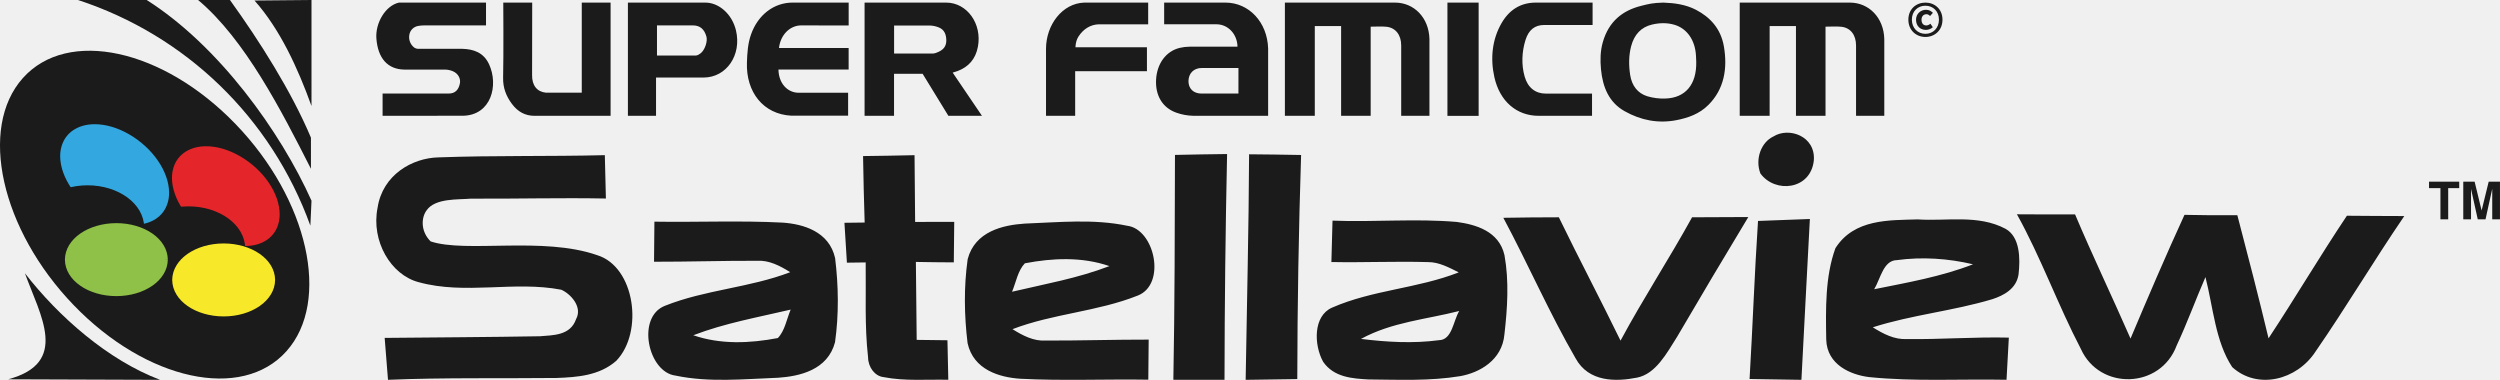
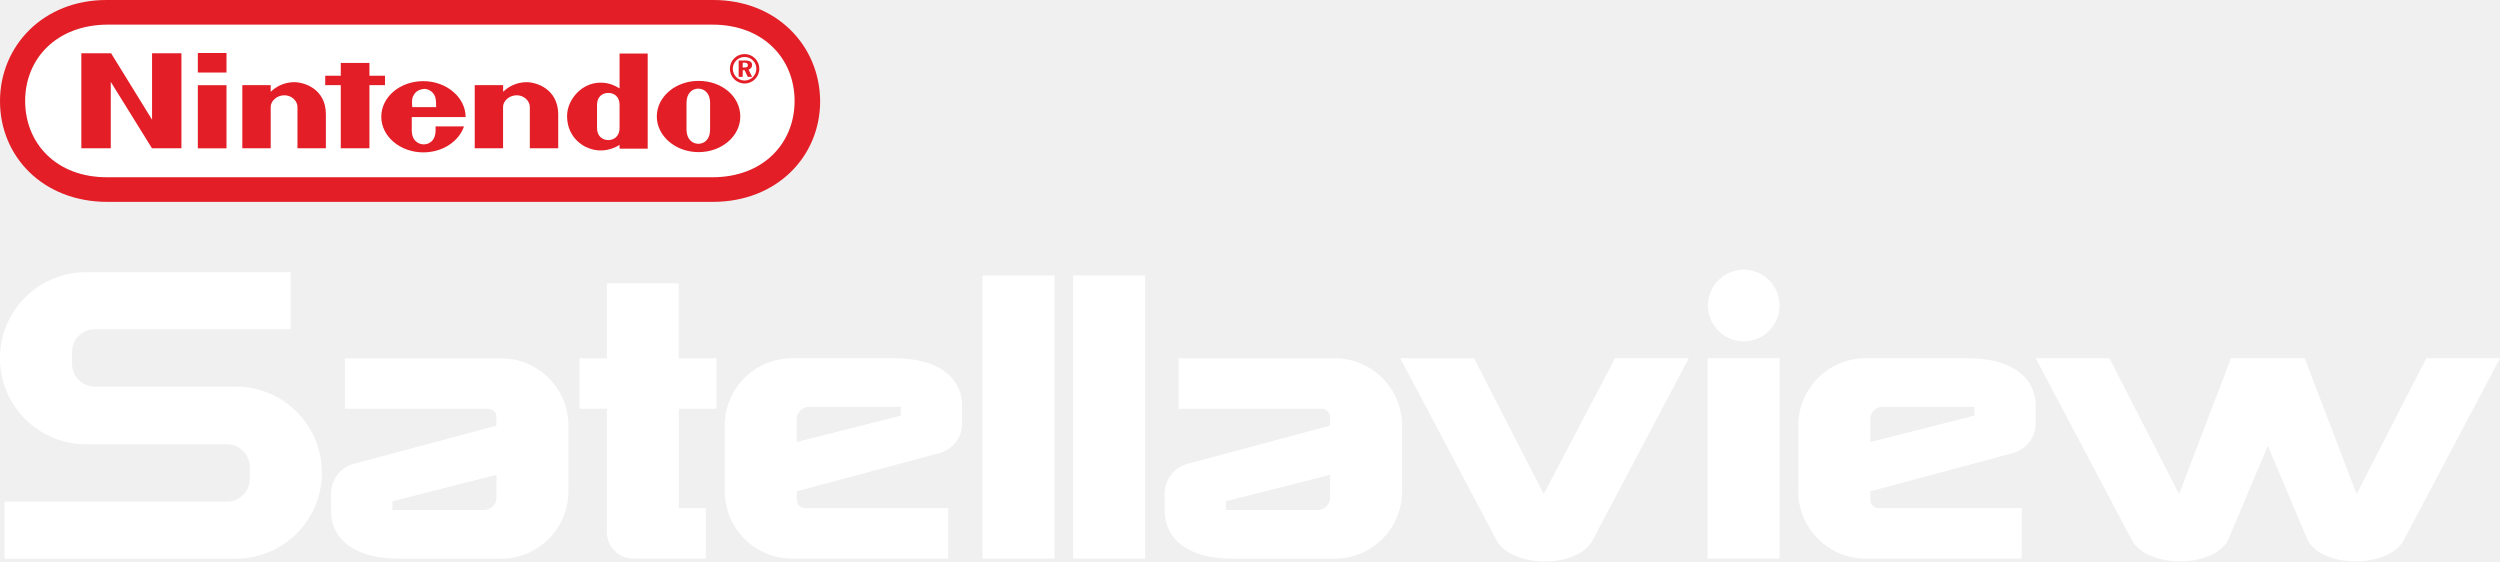
- <svg xmlns="http://www.w3.org/2000/svg" viewBox="0 0 186.826 28.385">
-   <g fill="#1b1b1b">
-     <path d="M64.497 11.663c1.282-.014 2.564-.038 3.847-.066.008 1.661.032 3.322.044 4.987.973-.005 1.945-.009 2.922-.005-.012 1.008-.024 2.02-.032 3.028-.945-.005-1.889-.014-2.834-.033.016 1.945.044 3.885.06 5.825l2.299.028c.02.984.04 1.968.064 2.953-1.612-.038-3.244.114-4.843-.199-.639-.071-1.146-.729-1.154-1.486-.265-2.347-.145-4.722-.177-7.084-.47.005-.937.009-1.403.019-.056-.994-.121-1.987-.185-2.981.502-.005 1.009-.014 1.511-.019a304.578 304.578 0 0 1-.119-4.967zm23.309-.086c1.298-.024 2.593-.057 3.895-.066a839.678 839.678 0 0 0-.193 16.874 541.233 541.233 0 0 0-3.823-.005c.105-5.598.105-11.2.121-16.803zm5.539-.047c1.294.009 2.589.028 3.887.052a540.326 540.326 0 0 0-.285 16.746c-1.286.024-2.572.033-3.859.057.088-5.617.233-11.234.257-16.855zm39.185-1.333c1.158-.724 3.155-.028 3.019 1.784-.229 2.224-2.91 2.484-3.995.979-.41-1.079.056-2.332.976-2.763zM28.217 15.523c.374-2.461 2.597-3.719 4.546-3.762 4.144-.151 8.292-.062 12.436-.166.024 1.079.056 2.158.08 3.241-3.364-.066-6.729.028-10.097.009-.9.085-2.667-.057-3.302.875-.405.54-.46 1.562.299 2.319 2.652.885 8.405-.388 12.456 1.032 2.81.866 3.489 5.735 1.419 7.893-1.27 1.117-2.946 1.226-4.474 1.282-4.192.047-8.389-.038-12.585.137-.084-1.046-.161-2.091-.249-3.132 3.871-.038 7.741-.057 11.612-.123.953-.085 2.263-.033 2.693-1.282.506-.918-.43-1.907-1.113-2.196-3.517-.677-7.159.402-10.652-.563-2.08-.543-3.567-3.075-3.069-5.564zm71.362.965c3.099.123 6.206-.17 9.297.099 1.375.189 3.139.667 3.553 2.475.354 1.945.221 3.979-.004 5.934-.173 1.926-1.865 2.858-3.304 3.114-2.267.374-4.562.265-6.841.246-1.19-.066-2.597-.147-3.404-1.325-.699-1.273-.744-3.421.667-4.041 3.051-1.334 6.383-1.424 9.47-2.636-.732-.364-1.479-.771-2.291-.767-2.408-.071-4.819.043-7.227-.005l.084-3.094m2.13 8.839c1.929.237 3.891.355 5.824.095.989-.014 1.065-1.438 1.515-2.181-2.455.629-5.032.823-7.339 2.086zm10.636-9.051c1.383-.024 2.765-.038 4.148-.038 1.503 3.095 3.103 6.123 4.61 9.218 1.692-3.147 3.626-6.095 5.346-9.218 1.399 0 2.802-.009 4.204-.019a743.423 743.423 0 0 0-5.326 8.957c-.78 1.235-1.588 2.759-2.982 3.043-1.58.312-3.618.35-4.598-1.438-1.958-3.383-3.549-7.041-5.402-10.505zm19.032.236c1.29-.052 2.581-.099 3.875-.147-.221 4.003-.414 8.011-.631 12.019a560.334 560.334 0 0 0-3.875-.062c.233-3.936.37-7.877.631-11.81zm5.784 2.037c1.399-2.21 4.044-2.087 6.146-2.153 2.179.147 4.514-.383 6.564.7 1.085.601 1.113 2.205.977 3.407-.165 1.103-1.15 1.59-1.961 1.855-2.946.885-5.997 1.164-8.931 2.101.784.497 1.624.927 2.536.88 2.54.033 5.085-.17 7.629-.109-.06 1.05-.117 2.101-.173 3.151-3.429-.071-6.869.147-10.286-.203-1.351-.17-3.139-.913-3.187-2.811-.038-2.271-.086-4.694.686-6.818m2.898 3.066c2.48-.502 4.988-.932 7.388-1.864-1.869-.44-3.798-.568-5.692-.312-1.013.014-1.222 1.391-1.696 2.176zm10.667-5.601c1.447.009 2.894.014 4.345.009 1.322 3.128 2.785 6.17 4.144 9.279 1.31-3.104 2.633-6.199 4.032-9.246 1.314.028 2.633.038 3.951.028.8 3.057 1.596 6.118 2.331 9.199 1.994-3.019 3.847-6.161 5.856-9.161 1.427.009 2.858.024 4.289.024-2.267 3.317-4.341 6.809-6.624 10.112-1.407 2.172-4.369 2.882-6.238 1.173-1.262-1.916-1.419-4.472-1.998-6.724-.736 1.694-1.371 3.445-2.15 5.11-1.21 3.256-5.76 3.374-7.159.26-1.712-3.277-2.986-6.84-4.779-10.063zm-78.411 3.351c.547-2.082 2.649-2.546 4.253-2.655 2.552-.095 5.145-.369 7.669.161 2.05.251 2.942 4.363.796 5.214-3.043 1.211-6.311 1.344-9.369 2.513.768.483 1.592.909 2.484.852 2.564.009 5.129-.076 7.693-.071-.012.998-.02 1.997-.028 2.995-3.195-.052-6.391.095-9.582-.071-1.527-.104-3.481-.658-3.923-2.655-.254-2.072-.286-4.216.007-6.283m4.273.312c-.523.544-.659 1.41-.957 2.125 2.436-.573 4.908-1.008 7.275-1.916-2.046-.706-4.236-.607-6.318-.209zm-14.186 5.897c-.547 2.082-2.649 2.546-4.253 2.655-2.552.095-5.145.369-7.669-.161-2.05-.251-2.942-4.363-.796-5.214 3.043-1.211 6.311-1.344 9.369-2.513-.768-.483-1.592-.909-2.484-.852-2.564-.009-5.129.076-7.693.071.012-.998.02-1.997.028-2.995 3.195.052 6.391-.095 9.582.071 1.527.104 3.481.658 3.923 2.655.254 2.072.286 4.216-.007 6.283m-4.273-.312c.523-.544.659-1.41.957-2.125-2.436.573-4.908 1.008-7.275 1.916 2.045.706 4.236.607 6.318.209zM183.778 14.059h-.823v2.333h-.58v-2.333h-.853v-.483h2.256v.483zm3.048 2.333h-.58v-2.287l-.502 2.287h-.58l-.503-2.276v2.276h-.58v-2.816h.848l.523 2.156.529-2.156h.843v2.816z" />
-   </g>
-   <path d="M23.194 16.863C20.261 8.755 13.851 2.625 5.828 0h5.136c5.403 3.431 9.996 9.834 12.315 14.998l-.085 1.865zM19.019.04c1.912 2.145 3.246 5.071 4.259 7.881V0l-4.259.04zM14.803 0h2.381c2.219 3.08 4.594 6.824 6.053 10.288v2.328C21.038 8.286 18.311 2.94 14.803 0zM.61 28.344c4.604-1.231 2.392-4.769 1.253-7.921 2.527 3.254 6.214 6.493 10.103 7.962L.61 28.344z" fill="#1b1b1b" />
-   <path d="M17.607 9.275c5.437 5.637 7.14 13.238 3.798 16.973-3.339 3.737-10.457 2.195-15.896-3.442C.072 17.167-1.63 9.568 1.711 5.831c3.34-3.735 10.457-2.195 15.896 3.444z" fill="#1b1b1b" />
-   <path d="M20.545 16.759c-.513 1.539-2.573 1.845-4.6.683-2.027-1.163-3.251-3.353-2.738-4.891s2.573-1.845 4.6-.683 3.251 3.351 2.738 4.89" fill="#e4262a" />
-   <path d="M20.319 16.687c-.271.8-.988 1.22-1.978 1.227-.681 0-1.478-.215-2.275-.673-1.654-.943-2.746-2.62-2.738-3.939 0-.24.034-.468.105-.678.271-.801.988-1.22 1.977-1.228.681 0 1.478.215 2.276.673 1.654.942 2.746 2.618 2.737 3.937 0 .24-.035.467-.105.679l.453.144c.087-.263.128-.54.128-.823-.008-1.556-1.198-3.316-2.973-4.339-.861-.493-1.734-.736-2.517-.737-1.126-.007-2.095.531-2.43 1.549-.088.262-.129.54-.129.823.008 1.557 1.198 3.316 2.973 4.341.86.493 1.733.736 2.516.737 1.126.007 2.095-.531 2.431-1.549l-.451-.144z" fill="#e4262a" />
-   <path d="M18.111 18.58c0 1.629-1.796 2.949-4.014 2.949s-4.014-1.319-4.014-2.948c-.002-1.629 1.796-2.949 4.012-2.949 2.218-.002 4.016 1.319 4.016 2.948" fill="#1b1b1b" />
-   <path d="M17.894 18.58c0 .735-.404 1.411-1.089 1.916-.684.503-1.644.822-2.708.822-1.065 0-2.025-.318-2.709-.821-.685-.504-1.089-1.18-1.089-1.915 0-.736.404-1.412 1.089-1.917.684-.503 1.643-.821 2.707-.821 1.066 0 2.026.318 2.71.821.685.504 1.089 1.18 1.089 1.915h.433c-.014-1.795-1.936-3.156-4.232-3.159-2.292.003-4.214 1.363-4.228 3.161.014 1.796 1.936 3.156 4.23 3.159 2.295-.003 4.216-1.365 4.23-3.161h-.433z" fill="#1b1b1b" />
-   <path d="M20.367 20.919c0 1.403-1.635 2.541-3.652 2.541-2.019 0-3.654-1.138-3.654-2.539 0-1.403 1.635-2.541 3.652-2.541s3.654 1.136 3.654 2.539" fill="#f7e82a" />
-   <path d="M20.176 20.919c0 .627-.364 1.208-.989 1.644-.623.434-1.5.71-2.471.71-.973 0-1.85-.275-2.473-.709-.625-.436-.989-1.016-.989-1.642 0-.627.364-1.208.989-1.644.623-.434 1.5-.71 2.472-.71s1.849.275 2.473.709c.623.435.988 1.015.988 1.642h.383c-.016-1.561-1.767-2.725-3.846-2.726-2.079.001-3.828 1.167-3.844 2.728.016 1.559 1.765 2.725 3.846 2.726 2.079-.001 3.828-1.167 3.844-2.728h-.383z" fill="#f7e82a" />
-   <path d="M12.278 15.158c-.519 1.552-2.602 1.859-4.652.689-2.049-1.171-3.289-3.378-2.77-4.928.519-1.552 2.602-1.861 4.652-.691 2.049 1.171 3.291 3.378 2.77 4.93" fill="#33a8e0" />
-   <path d="M12.05 15.085c-.274.807-.999 1.23-2 1.237-.689 0-1.496-.217-2.303-.678-1.673-.949-2.777-2.641-2.769-3.969 0-.241.035-.47.106-.682.274-.808 1-1.231 2.001-1.239.689 0 1.494.217 2.301.678 1.672.949 2.778 2.64 2.769 3.968a2.14 2.14 0 0 1-.105.685l.457.146c.089-.265.13-.545.13-.831-.008-1.57-1.214-3.344-3.008-4.375-.87-.497-1.752-.742-2.544-.742-1.139-.007-2.119.535-2.458 1.563-.089.264-.13.544-.13.829.008 1.569 1.213 3.344 3.007 4.375.871.497 1.754.742 2.545.743 1.138.007 2.118-.535 2.457-1.561l-.456-.147z" fill="#33a8e0" />
-   <path d="M10.561 17.008c0 1.629-1.796 2.949-4.014 2.949s-4.014-1.321-4.014-2.949c-.002-1.629 1.796-2.949 4.012-2.949 2.218 0 4.016 1.319 4.016 2.948" fill="#1b1b1b" />
-   <path d="M10.344 17.008c0 .735-.404 1.411-1.089 1.916-.684.503-1.644.822-2.708.822-1.065 0-2.025-.318-2.709-.822-.685-.505-1.089-1.181-1.089-1.916 0-.736.404-1.412 1.089-1.917.684-.503 1.643-.821 2.707-.821 1.065 0 2.025.318 2.709.821.685.505 1.09 1.18 1.09 1.915h.433c-.014-1.797-1.938-3.156-4.232-3.159-2.292.003-4.214 1.363-4.228 3.161.014 1.796 1.935 3.158 4.23 3.161 2.295-.003 4.216-1.365 4.23-3.161h-.433z" fill="#1b1b1b" />
-   <path d="M12.348 19.404c0 1.401-1.635 2.539-3.654 2.539-2.017 0-3.652-1.136-3.652-2.539-.002-1.403 1.633-2.539 3.652-2.541 2.017 0 3.652 1.138 3.654 2.539" fill="#8fc047" />
-   <path d="M12.156 19.404c0 .626-.364 1.207-.989 1.642-.624.434-1.501.71-2.473.709-.972 0-1.848-.275-2.472-.709-.625-.436-.989-1.016-.989-1.643 0-.628.364-1.208.989-1.644.623-.434 1.5-.709 2.472-.71.972 0 1.848.275 2.472.709.625.436.99 1.017.991 1.643h.383c-.018-1.559-1.766-2.725-3.846-2.726-2.08.003-3.828 1.166-3.844 2.728.016 1.561 1.765 2.725 3.844 2.726 2.081-.001 3.829-1.167 3.846-2.726h-.384v.001z" fill="#8fc047" />
-   <path d="M98.255 8.655H96.02V.194h8.231c1.422 0 2.533 1.128 2.572 2.722v5.74h-2.111v-5.26c0-.782-.411-1.324-1.104-1.396-.38-.039-.765-.007-1.177-.007v6.662h-2.209V1.946h-1.967v6.709zm33.99 0h-2.235V.194h8.231c1.423 0 2.534 1.128 2.573 2.722v5.74h-2.111v-5.26c0-.782-.411-1.324-1.104-1.396-.38-.039-.765-.007-1.177-.007v6.662h-2.209V1.946h-1.967l-.001 6.709zm-61.05-3.227l2.188 3.227h-2.51L68.95 5.517h-2.138v3.138H64.61V.194h6.094c1.569.001 2.693 1.583 2.377 3.29-.174.943-.716 1.521-1.514 1.823-.111.042-.224.074-.372.121zM66.816 4h2.905c.152-.002.31-.076.454-.144.32-.153.541-.397.543-.822.001-.451-.146-.809-.534-.973a1.9 1.9 0 0 0-.689-.153h-2.679V4zm27.953 4.652h-5.613a3.984 3.984 0 0 1-1.246-.231c-1.035-.364-1.576-1.278-1.516-2.461.062-1.209.745-2.137 1.77-2.383.239-.057.488-.086.733-.088h3.581c.098 0-.098 0 0 0-.013-.923-.693-1.67-1.564-1.674h-3.916V.194h4.581c1.76 0 3.136 1.473 3.189 3.437v5.021h.001zm-2.219-3.57h-2.748c-.582 0-.978.39-.987.971-.008.565.373.938.965.939h2.769c.001.001.001-1.23.001-1.91zm-63.959 3.57V6.99h4.944c.457 0 .735-.254.833-.756.072-.37-.135-.748-.533-.914a1.574 1.574 0 0 0-.575-.12h-3.05c-1.244-.021-1.971-.849-2.083-2.322-.087-1.147.668-2.456 1.69-2.685h6.503v1.705h-.313c-1.451 0-2.902-.001-4.352.002-.137 0-.277.013-.411.04a.802.802 0 0 0-.657.675.986.986 0 0 0 .353.928.543.543 0 0 0 .329.105h3.286c.815.026 1.58.26 1.994 1.156.722 1.565.166 3.813-1.961 3.847l-5.997.001zM124.3.194c.844.031 1.665.139 2.433.535 1.068.551 1.866 1.418 2.093 2.732.285 1.656.024 3.203-1.161 4.385-.672.671-1.522.967-2.393 1.135-1.352.26-2.646.015-3.872-.677-1.147-.647-1.628-1.768-1.758-3.126-.065-.683-.052-1.367.138-2.031.449-1.563 1.491-2.364 2.853-2.707.544-.138.857-.225 1.667-.246zm2.461 4.423c-.007-.154-.012-.309-.02-.463-.064-1.155-.67-2.027-1.615-2.304-.554-.162-1.116-.144-1.67-.014-.804.188-1.33.74-1.56 1.618-.183.699-.183 1.42-.076 2.131.124.826.571 1.387 1.282 1.608a4.2 4.2 0 0 0 1.337.171c1.518-.041 2.358-1.055 2.322-2.747zm-63.342-1.03v1.607h-5.245c.014 1.015.654 1.737 1.52 1.738 1.125.002 3.686 0 3.686 0v1.714h-4.24c-2.108-.109-3.393-1.773-3.322-3.959.023-.72.066-1.43.305-2.109.518-1.47 1.711-2.385 3.116-2.385h4.182v1.712s-2.862-.01-3.553-.007c-.842.005-1.543.707-1.654 1.688l5.205.001zM43.475 6.925V.194h2.155v8.459l-5.673.003c-.701.003-1.265-.301-1.704-.896-.417-.565-.673-1.177-.655-1.958.041-1.689.012-5.607.012-5.607h2.162l-.009 5.407c-.015.794.378 1.258 1.034 1.324l2.678-.001zm5.551-1.129v2.858h-2.102V.195h5.738c1.015-.031 2.035.817 2.337 2.074.441 1.837-.704 3.518-2.413 3.526-1.086.005-2.172.001-3.258.001h-.302zm.071-1.647h2.909c.117-.002.246-.085.348-.162.318-.24.539-.896.437-1.255-.16-.561-.48-.831-1.008-.834h-2.686v2.251zM85.804.194v1.622h-3.689c-.626.02-1.162.351-1.528.928-.125.198-.202.447-.219.786h5.343v1.791h-5.363v3.335h-2.179V3.655c0-1.809 1.225-3.401 2.845-3.46l4.79-.001zm33.169 6.801v1.66h-3.987c-1.652 0-2.909-1.087-3.311-2.887-.313-1.404-.169-2.824.541-4.047.591-1.018 1.456-1.524 2.545-1.527h4.254v1.673h-3.612c-.708 0-1.165.367-1.4 1.116-.274.873-.321 1.847-.065 2.741.237.828.803 1.271 1.577 1.271h3.458zM108.167.194h2.332v8.467h-2.332zm34.446 1.276c0-.799.59-1.276 1.275-1.276.684 0 1.274.48 1.274 1.276 0 .8-.59 1.292-1.274 1.292-.685 0-1.275-.492-1.275-1.292zm2.285 0c0-.634-.441-1.042-1.011-1.042-.57 0-1.012.408-1.012 1.042 0 .635.441 1.057 1.012 1.057.57 0 1.011-.422 1.011-1.057zm-1.712.006c0-.455.357-.745.746-.745.239 0 .39.104.514.228l-.213.238c-.082-.085-.159-.134-.264-.134-.244 0-.374.183-.374.412 0 .262.137.427.353.427.13 0 .213-.054.311-.131l.183.263a.79.79 0 0 1-.509.201c-.432.001-.747-.29-.747-.759z" fill="#1b1b1b" />
+ <svg xmlns="http://www.w3.org/2000/svg" id="Layer_1" data-name="Layer 1" viewBox="0 0 3839 862.102">
+   <path d="M762.3,653.6v-13.4a12.505,12.505,0,0,0-12.5-12.5H529.7v-77.5h239.6a103.621,103.621,0,0,1,103.6,103.6v100.5a103.621,103.621,0,0,1-103.6,103.6H613.5q-49.95,0-77.6-19.7-27.6-19.8-27.6-54.9V758a47.304,47.304,0,0,1,35.2-45.8l218.8-58.6ZM602.6,769.7v13.5H743.3a19.098,19.098,0,0,0,19.1-19.1v-35h0L602.6,769.7Z" transform="translate(0 0.00169)" style="fill:#fff" />
+   <path d="M2042.4,653.6v-13.4a12.505,12.505,0,0,0-12.5-12.5h-220v-77.5h239.6a103.622,103.622,0,0,1,103.6,103.6v100.5a103.621,103.621,0,0,1-103.6,103.6H1893.7q-49.95,0-77.6-19.7-27.6-19.8-27.6-54.9V758A47.304,47.304,0,0,1,1823.7,712.2L2042.4,653.6ZM1882.7,769.7v13.5H2023.4a19.098,19.098,0,0,0,19.1-19.1v-35h0L1882.7,769.7Z" transform="translate(0 0.00169)" style="fill:#fff" />
+   <path d="M1223.6,754.4v13.4a12.505,12.505,0,0,0,12.5,12.5h220v77.5H1216.5a103.621,103.621,0,0,1-103.6-103.6V653.7a103.621,103.621,0,0,1,103.6-103.6h155.8q49.95,0,77.6,19.7,27.6,19.8,27.6,54.9V650a47.304,47.304,0,0,1-35.2,45.8L1223.6,754.4Zm159.7-116.2V624.7H1242.6a19.098,19.098,0,0,0-19.1,19.1v35h0l159.8-40.6Z" transform="translate(0 0.00169)" style="fill:#fff" />
+   <path d="M2872.1,754.4v13.4a12.505,12.505,0,0,0,12.5,12.5h220v77.5H2865a103.622,103.622,0,0,1-103.6-103.6V653.7A103.621,103.621,0,0,1,2865,550.1h155.8q49.95,0,77.6,19.7,27.6,19.8,27.6,54.9V650a47.304,47.304,0,0,1-35.2,45.8L2872.1,754.4Zm159.7-116.2V624.7H2891.1A19.098,19.098,0,0,0,2872,643.8v35h0l159.8-40.6Z" transform="translate(0 0.00169)" style="fill:#fff" />
+   <path d="M1508.7,423h110.5V857.8H1508.7Z" transform="translate(0 0.00169)" style="fill:#fff" />
+   <path d="M1647.9,423h110.5V857.8H1647.9Z" transform="translate(0 0.00169)" style="fill:#fff" />
+   <path d="M2263.5,550.1l107,208.6,109.6-208.6h113.2L2446,828.9c-5.3,10.3-14.6,18.4-28.1,24.3-13.5,5.9-28.7,8.9-45.6,8.9-17,0-32.3-3-46.1-8.9q-20.55-8.85-28.5-24.3L2150.3,550.2h113.2v-.1Z" transform="translate(0 0.00169)" style="fill:#fff" />
+   <path d="M3725.8,550.1l-107,208.6L3539.1,550.1h-113.2l-79.7,208.6-107-208.6H3126l147.4,278.7q7.95,15.45,28.5,24.3C3315.7,859,3331,862,3348,862c16.9,0,32.1-3,45.6-8.9s22.8-14,28.1-24.3l60.8-144.3,60.8,144.3c5.3,10.3,14.6,18.4,28.1,24.3,13.4,5.9,28.6,8.9,45.6,8.9s32.4-3,46.1-8.9q20.55-8.85,28.5-24.3L3839,550.1Z" transform="translate(0 0.00169)" style="fill:#fff" />
+   <rect x="2622.2" y="550.102" width="110.5" height="307.6" style="fill:#fff" />
+   <path d="M1100.2,627.7V550.2h-57.9V435.1H931.9V550.2h-42v77.5h42V817.1a40.672,40.672,0,0,0,40.7,40.7h111.3V780.3h-41.5V627.7Z" transform="translate(0 0.00169)" style="fill:#fff" />
+   <path d="M362.2,593.7H145.6a35.038,35.038,0,0,1-35-35V540.5a35.038,35.038,0,0,1,35-35H446.5V418H132a132.1,132.1,0,0,0,.1,264.2H348.6a35.038,35.038,0,0,1,35,35v18.2a35.038,35.038,0,0,1-35,35H7v87.5H362.2A132.1,132.1,0,1,0,362.2,593.7Z" transform="translate(0 0.00169)" style="fill:#fff" />
+   <circle cx="2677.7" cy="469.102" r="55" style="fill:#fff" />
+   <path d="M1094,272.2H164.9C86.3,272.6,38.6,219.9,38.6,155S86.7,38.3,164.9,37.8H1094C1172.1,37.8,1220.2,90,1220.2,155S1172.2,272.2,1094,272.2Z" transform="translate(0 0.00169)" style="fill:#fff" />
+   <path d="M233.5,183.8l-62.9-102H124.9V227.7h45.2v-102l63.3,102h45.2V81.8H233.5Zm357.7-53.1V116.3H567.3V96.6h-44v19.7H499.4v14.4h23.9v97h44v-97ZM303.8,227.8h44v-97h-44Zm0-116.4h44v-30h-44Zm768.9,12.8c-35.3,0-64.1,24.3-64.1,54.7,0,30,28.8,54.7,64.1,54.7s64.1-24.3,64.1-54.7C1136.8,148.4,1108.9,124.2,1072.7,124.2ZM1090.4,199c0,15.6-9.1,21.8-18.1,21.8-8.6,0-18.1-6.6-18.1-21.8V157.9c0-15.2,9.1-21.8,18.1-21.8,8.6,0,18.1,6.2,18.1,21.8V199Zm-139-63.3c-7-4.1-14.4-7.8-24.7-8.6-31.6-2.9-55.9,25.1-55.9,51,0,33.7,25.9,46.5,30,48.1,14.8,7,33.7,7,50.6-3.7v5.8h43.2V82.2H951.4C951.4,81.8,951.4,113.1,951.4,135.7Zm0,43.2v17.3c0,14.8-10.3,18.9-17.3,18.9s-17.3-4.1-17.3-18.9V161.6c0-15.2,10.3-18.9,17.3-18.9s17.3,3.7,17.3,18.9ZM450.6,126.2A51.561,51.561,0,0,0,415.7,141V130.7H372.1v97h43.6V164c0-8.6,9.1-17.7,21-17.7s20.1,9.4,20.1,17.7v63.7h43.6V175.1C500.3,136.5,467.1,125.8,450.6,126.2Zm356.9,0A51.561,51.561,0,0,0,772.6,141V130.7H729v97h43.5V164c0-8.6,9.1-17.7,21-17.7s20.1,9.4,20.1,17.7v63.7h43.6V175.1C856.8,136.5,823.5,125.8,807.5,126.2ZM715,179.7c0-30-29.2-55.1-65-55.1s-64.5,24.3-64.5,54.7c0,30,28.8,54.7,64.5,54.7,29.6,0,54.7-16.8,62.5-39.9H668.9v5.8c0,17.7-11.5,21.8-18.1,21.8s-18.5-4.1-18.5-21.8V179.8H715Zm-79.4-34.1c3.3-6.2,9.9-8.6,15.6-9.1a18.111,18.111,0,0,1,15.6,9.1c2.9,4.9,2.9,10.7,2.9,18.9H633.1C632.3,155.8,632.3,150.5,635.6,145.6Zm519.3-45.7c0-4.9-3.7-7-10.7-7h-9.9V118H1140.5V107.7h2.9l4.9,10.3h6.6l-5.4-11.1C1152.9,105.7,1154.9,103.2,1154.9,99.9Zm-11.5,3.7h-2.9V96.2h2.5c3.7,0,5.4,1.2,5.4,3.7C1148.7,102.8,1146.7,103.6,1143.4,103.6Zm0-20.6a22.576,22.576,0,0,0-22.6,22.6A22.6,22.6,0,1,0,1166,105.6,22.576,22.576,0,0,0,1143.4,83Zm0,40.7a18.1,18.1,0,1,1,18.1-18.1A18.225,18.225,0,0,1,1143.4,123.7ZM1094.4,0h-930C66.2-.4,0,70.7,0,155.4S65.8,310,164.9,310h929.6c98.7,0,164.9-69.9,164.9-154.6C1258.9,70.3,1192.7-.4,1094.4,0Zm-.4,272.2H164.9C86.3,272.6,38.6,219.9,38.6,155S86.7,38.3,164.9,37.8H1094C1172.1,37.8,1220.2,90,1220.2,155S1172.2,272.2,1094,272.2ZM1094.4,0h-930C66.2-.4,0,70.7,0,155.4S65.8,310,164.9,310h929.6c98.7,0,164.9-69.9,164.9-154.6C1258.9,70.3,1192.7-.4,1094.4,0Zm-.4,272.2H164.9C86.3,272.6,38.6,219.9,38.6,155S86.7,38.3,164.9,37.8H1094C1172.1,37.8,1220.2,90,1220.2,155S1172.2,272.2,1094,272.2ZM1094.4,0h-930C66.2-.4,0,70.7,0,155.4S65.8,310,164.9,310h929.6c98.7,0,164.9-69.9,164.9-154.6C1258.9,70.3,1192.7-.4,1094.4,0Zm-.4,272.2H164.9C86.3,272.6,38.6,219.9,38.6,155S86.7,38.3,164.9,37.8H1094C1172.1,37.8,1220.2,90,1220.2,155S1172.2,272.2,1094,272.2Z" transform="translate(0 0.00169)" style="fill:#e31e26" />
</svg>
